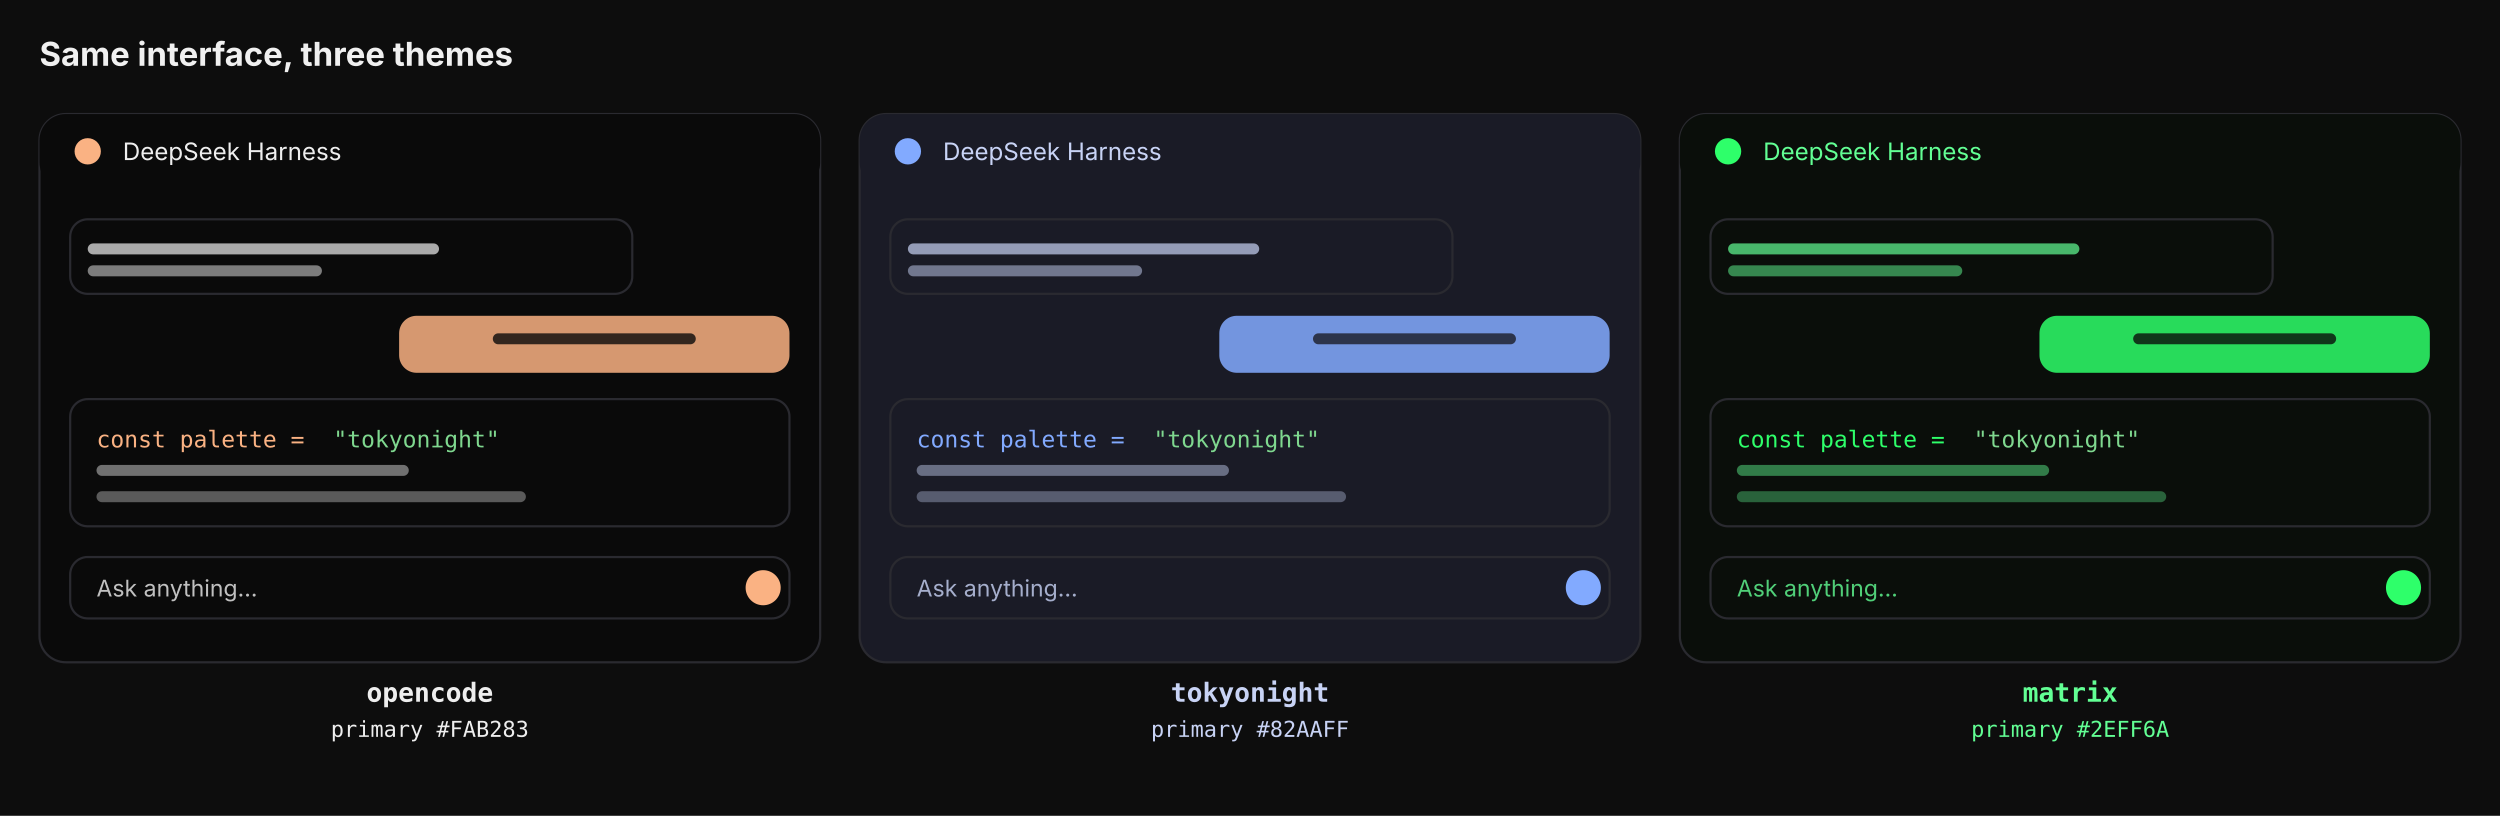
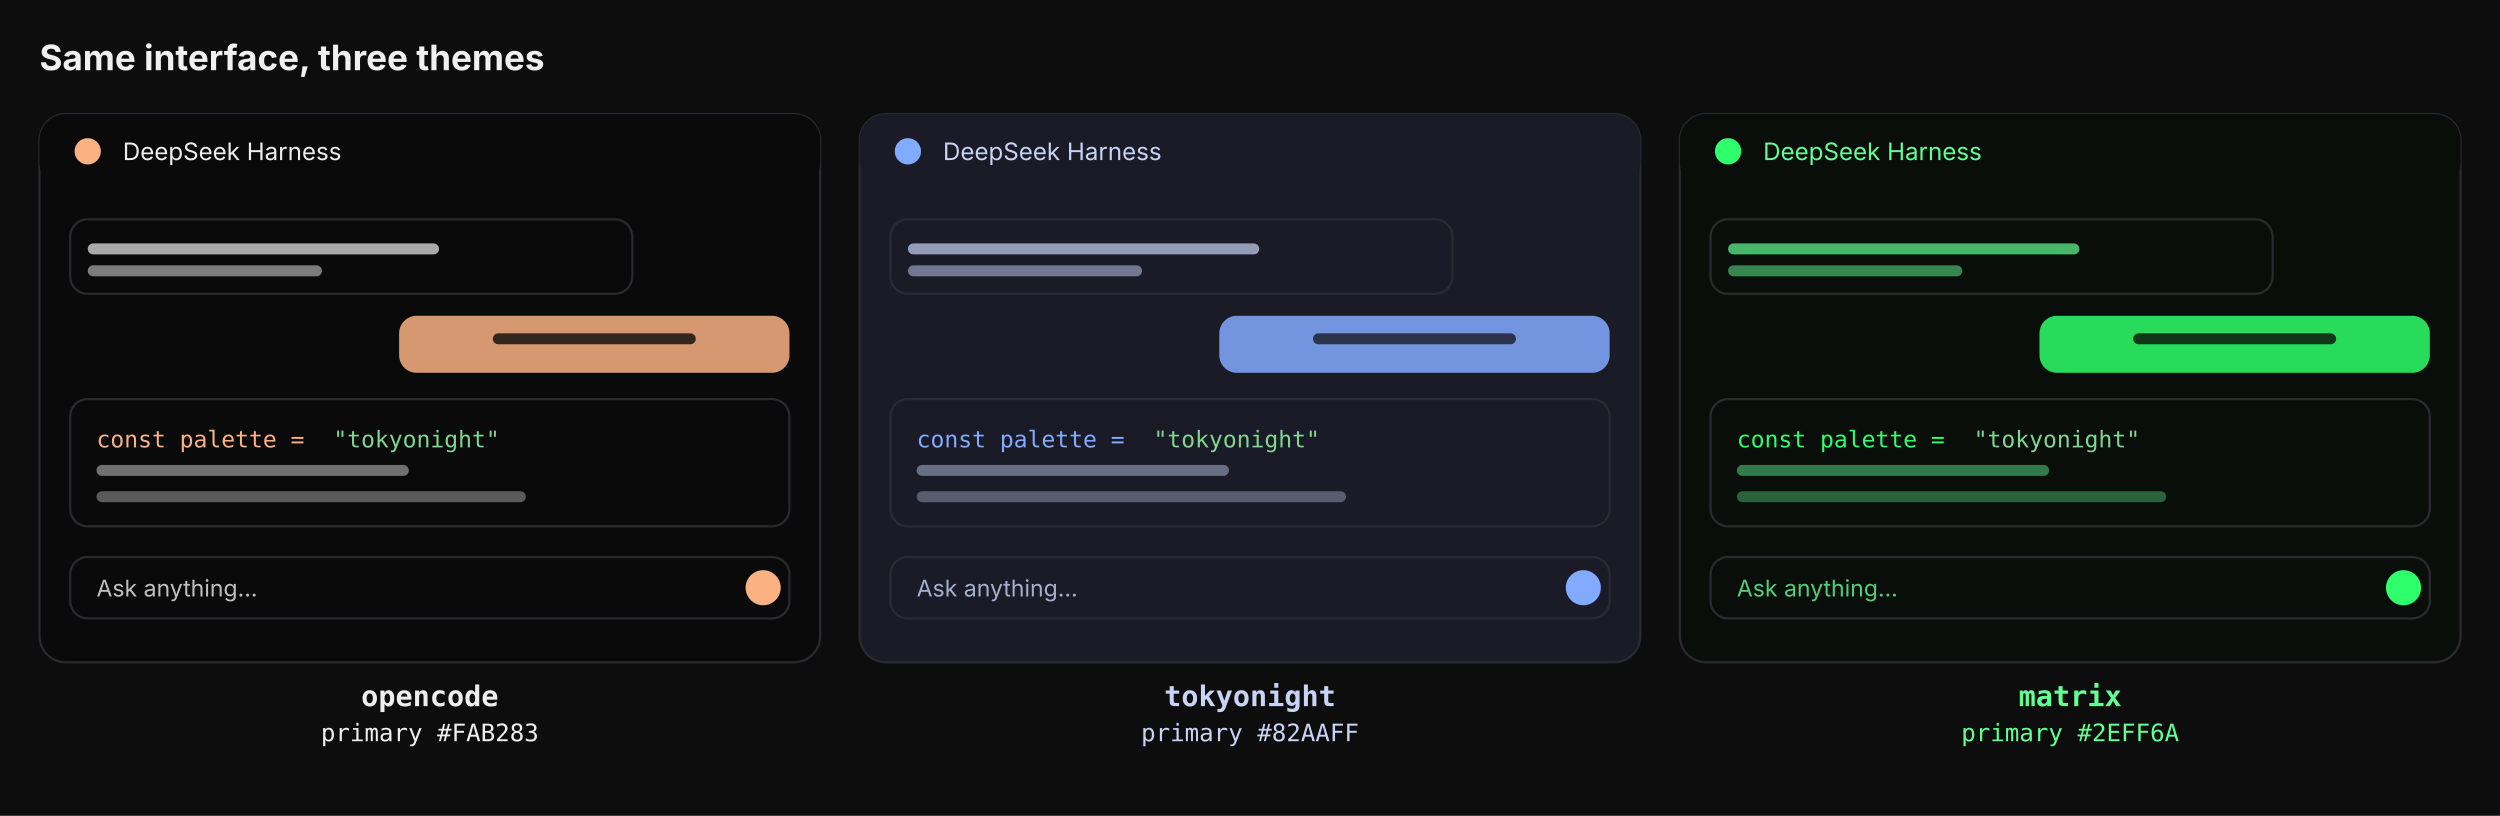
<svg xmlns="http://www.w3.org/2000/svg" width="1140" height="372" viewBox="0 0 1140 372">
  <rect width="100%" height="100%" fill="#0d0d0d" />
-   <text x="18" y="30" font-family="-apple-system,Segoe UI,Microsoft YaHei,PingFang SC,sans-serif" font-size="15" font-weight="700" fill="#f0f0f0">Same interface, three themes</text>
+   <text x="18" y="32" font-family="-apple-system,Segoe UI,Microsoft YaHei,PingFang SC,sans-serif" font-size="16" font-weight="700" fill="#f0f0f0">Same interface, three themes</text>
  <g>
    <rect x="18" y="52" width="356" height="250" rx="12" fill="#0A0A0A" stroke="#2a2a30" />
    <rect x="18" y="52" width="356" height="34" rx="12" fill="#0A0A0A" />
    <circle cx="40" cy="69" r="6" fill="#FAB283" />
    <text x="56" y="73" font-family="-apple-system,Segoe UI,Microsoft YaHei,PingFang SC,sans-serif" font-size="11" fill="#EEEEEE">DeepSeek Harness</text>
    <rect x="32" y="100" width="256.32" height="34" rx="8" fill="#0A0A0A" stroke="#2a2a30" />
    <rect x="40" y="111" width="160.2" height="5" rx="2.5" fill="#EEEEEE" opacity="0.7" />
    <rect x="40" y="121" width="106.8" height="5" rx="2.5" fill="#EEEEEE" opacity="0.5" />
    <rect x="182" y="144" width="178" height="26" rx="8" fill="#FAB283" opacity="0.85" />
    <rect x="224.72" y="152" width="92.56" height="5" rx="2.5" fill="#0A0A0A" opacity="0.8" />
    <rect x="32" y="182" width="328" height="58" rx="8" fill="#0A0A0A" stroke="#2a2a30" />
    <text x="44" y="204" font-family="ui-monospace,SFMono-Regular,Menlo,Consolas,monospace" font-size="10.5" fill="#FAB283">const palette =</text>
    <text x="152" y="204" font-family="ui-monospace,SFMono-Regular,Menlo,Consolas,monospace" font-size="10.5" fill="#7fd88f">"tokyonight"</text>
    <rect x="44" y="212" width="142.4" height="5" rx="2.5" fill="#EEEEEE" opacity="0.45" />
    <rect x="44" y="224" width="195.8" height="5" rx="2.5" fill="#EEEEEE" opacity="0.35" />
    <rect x="32" y="254" width="328" height="28" rx="8" fill="#0A0A0A" stroke="#2a2a30" />
    <text x="44" y="272" font-family="-apple-system,Segoe UI,Microsoft YaHei,PingFang SC,sans-serif" font-size="10.5" fill="#EEEEEE" opacity="0.8">Ask anything…</text>
    <circle cx="348" cy="268" r="8" fill="#FAB283" />
-     <text x="196" y="320" text-anchor="middle" font-family="ui-monospace,SFMono-Regular,Menlo,Consolas,monospace" font-size="12" font-weight="600" fill="#EEEEEE">opencode</text>
-     <text x="196" y="336" text-anchor="middle" font-family="ui-monospace,SFMono-Regular,Menlo,Consolas,monospace" font-size="10" fill="#EEEEEE">primary #FAB283</text>
+     <text x="196" y="322" text-anchor="middle" font-family="ui-monospace,SFMono-Regular,Menlo,Consolas,monospace" font-size="13" font-weight="600" fill="#EEEEEE">opencode</text>
+     <text x="196" y="338" text-anchor="middle" font-family="ui-monospace,SFMono-Regular,Menlo,Consolas,monospace" font-size="11" fill="#EEEEEE">primary #FAB283</text>
  </g>
  <g>
    <rect x="392" y="52" width="356" height="250" rx="12" fill="#1A1B26" stroke="#2a2a30" />
    <rect x="392" y="52" width="356" height="34" rx="12" fill="#1A1B26" />
    <circle cx="414" cy="69" r="6" fill="#82AAFF" />
    <text x="430" y="73" font-family="-apple-system,Segoe UI,Microsoft YaHei,PingFang SC,sans-serif" font-size="11" fill="#C8D3F5">DeepSeek Harness</text>
    <rect x="406" y="100" width="256.32" height="34" rx="8" fill="#1A1B26" stroke="#2a2a30" />
    <rect x="414" y="111" width="160.2" height="5" rx="2.5" fill="#C8D3F5" opacity="0.7" />
    <rect x="414" y="121" width="106.8" height="5" rx="2.5" fill="#C8D3F5" opacity="0.5" />
    <rect x="556" y="144" width="178" height="26" rx="8" fill="#82AAFF" opacity="0.85" />
    <rect x="598.72" y="152" width="92.56" height="5" rx="2.5" fill="#1A1B26" opacity="0.8" />
    <rect x="406" y="182" width="328" height="58" rx="8" fill="#1A1B26" stroke="#2a2a30" />
    <text x="418" y="204" font-family="ui-monospace,SFMono-Regular,Menlo,Consolas,monospace" font-size="10.5" fill="#82AAFF">const palette =</text>
    <text x="526" y="204" font-family="ui-monospace,SFMono-Regular,Menlo,Consolas,monospace" font-size="10.5" fill="#7fd88f">"tokyonight"</text>
    <rect x="418" y="212" width="142.4" height="5" rx="2.5" fill="#C8D3F5" opacity="0.45" />
    <rect x="418" y="224" width="195.8" height="5" rx="2.5" fill="#C8D3F5" opacity="0.35" />
    <rect x="406" y="254" width="328" height="28" rx="8" fill="#1A1B26" stroke="#2a2a30" />
    <text x="418" y="272" font-family="-apple-system,Segoe UI,Microsoft YaHei,PingFang SC,sans-serif" font-size="10.5" fill="#C8D3F5" opacity="0.8">Ask anything…</text>
    <circle cx="722" cy="268" r="8" fill="#82AAFF" />
-     <text x="570" y="320" text-anchor="middle" font-family="ui-monospace,SFMono-Regular,Menlo,Consolas,monospace" font-size="12" font-weight="600" fill="#C8D3F5">tokyonight</text>
-     <text x="570" y="336" text-anchor="middle" font-family="ui-monospace,SFMono-Regular,Menlo,Consolas,monospace" font-size="10" fill="#C8D3F5">primary #82AAFF</text>
+     <text x="570" y="322" text-anchor="middle" font-family="ui-monospace,SFMono-Regular,Menlo,Consolas,monospace" font-size="13" font-weight="600" fill="#C8D3F5">tokyonight</text>
+     <text x="570" y="338" text-anchor="middle" font-family="ui-monospace,SFMono-Regular,Menlo,Consolas,monospace" font-size="11" fill="#C8D3F5">primary #82AAFF</text>
  </g>
  <g>
    <rect x="766" y="52" width="356" height="250" rx="12" fill="#0A0E0A" stroke="#2a2a30" />
    <rect x="766" y="52" width="356" height="34" rx="12" fill="#0A0E0A" />
    <circle cx="788" cy="69" r="6" fill="#2EFF6A" />
    <text x="804" y="73" font-family="-apple-system,Segoe UI,Microsoft YaHei,PingFang SC,sans-serif" font-size="11" fill="#62FF94">DeepSeek Harness</text>
    <rect x="780" y="100" width="256.32" height="34" rx="8" fill="#0A0E0A" stroke="#2a2a30" />
    <rect x="788" y="111" width="160.2" height="5" rx="2.5" fill="#62FF94" opacity="0.7" />
    <rect x="788" y="121" width="106.8" height="5" rx="2.5" fill="#62FF94" opacity="0.5" />
    <rect x="930" y="144" width="178" height="26" rx="8" fill="#2EFF6A" opacity="0.85" />
    <rect x="972.72" y="152" width="92.56" height="5" rx="2.5" fill="#0A0E0A" opacity="0.8" />
    <rect x="780" y="182" width="328" height="58" rx="8" fill="#0A0E0A" stroke="#2a2a30" />
    <text x="792" y="204" font-family="ui-monospace,SFMono-Regular,Menlo,Consolas,monospace" font-size="10.5" fill="#2EFF6A">const palette =</text>
    <text x="900" y="204" font-family="ui-monospace,SFMono-Regular,Menlo,Consolas,monospace" font-size="10.5" fill="#7fd88f">"tokyonight"</text>
    <rect x="792" y="212" width="142.4" height="5" rx="2.5" fill="#62FF94" opacity="0.45" />
    <rect x="792" y="224" width="195.8" height="5" rx="2.5" fill="#62FF94" opacity="0.35" />
    <rect x="780" y="254" width="328" height="28" rx="8" fill="#0A0E0A" stroke="#2a2a30" />
    <text x="792" y="272" font-family="-apple-system,Segoe UI,Microsoft YaHei,PingFang SC,sans-serif" font-size="10.5" fill="#62FF94" opacity="0.8">Ask anything…</text>
    <circle cx="1096" cy="268" r="8" fill="#2EFF6A" />
-     <text x="944" y="320" text-anchor="middle" font-family="ui-monospace,SFMono-Regular,Menlo,Consolas,monospace" font-size="12" font-weight="600" fill="#62FF94">matrix</text>
-     <text x="944" y="336" text-anchor="middle" font-family="ui-monospace,SFMono-Regular,Menlo,Consolas,monospace" font-size="10" fill="#62FF94">primary #2EFF6A</text>
+     <text x="944" y="322" text-anchor="middle" font-family="ui-monospace,SFMono-Regular,Menlo,Consolas,monospace" font-size="13" font-weight="600" fill="#62FF94">matrix</text>
+     <text x="944" y="338" text-anchor="middle" font-family="ui-monospace,SFMono-Regular,Menlo,Consolas,monospace" font-size="11" fill="#62FF94">primary #2EFF6A</text>
  </g>
</svg>
